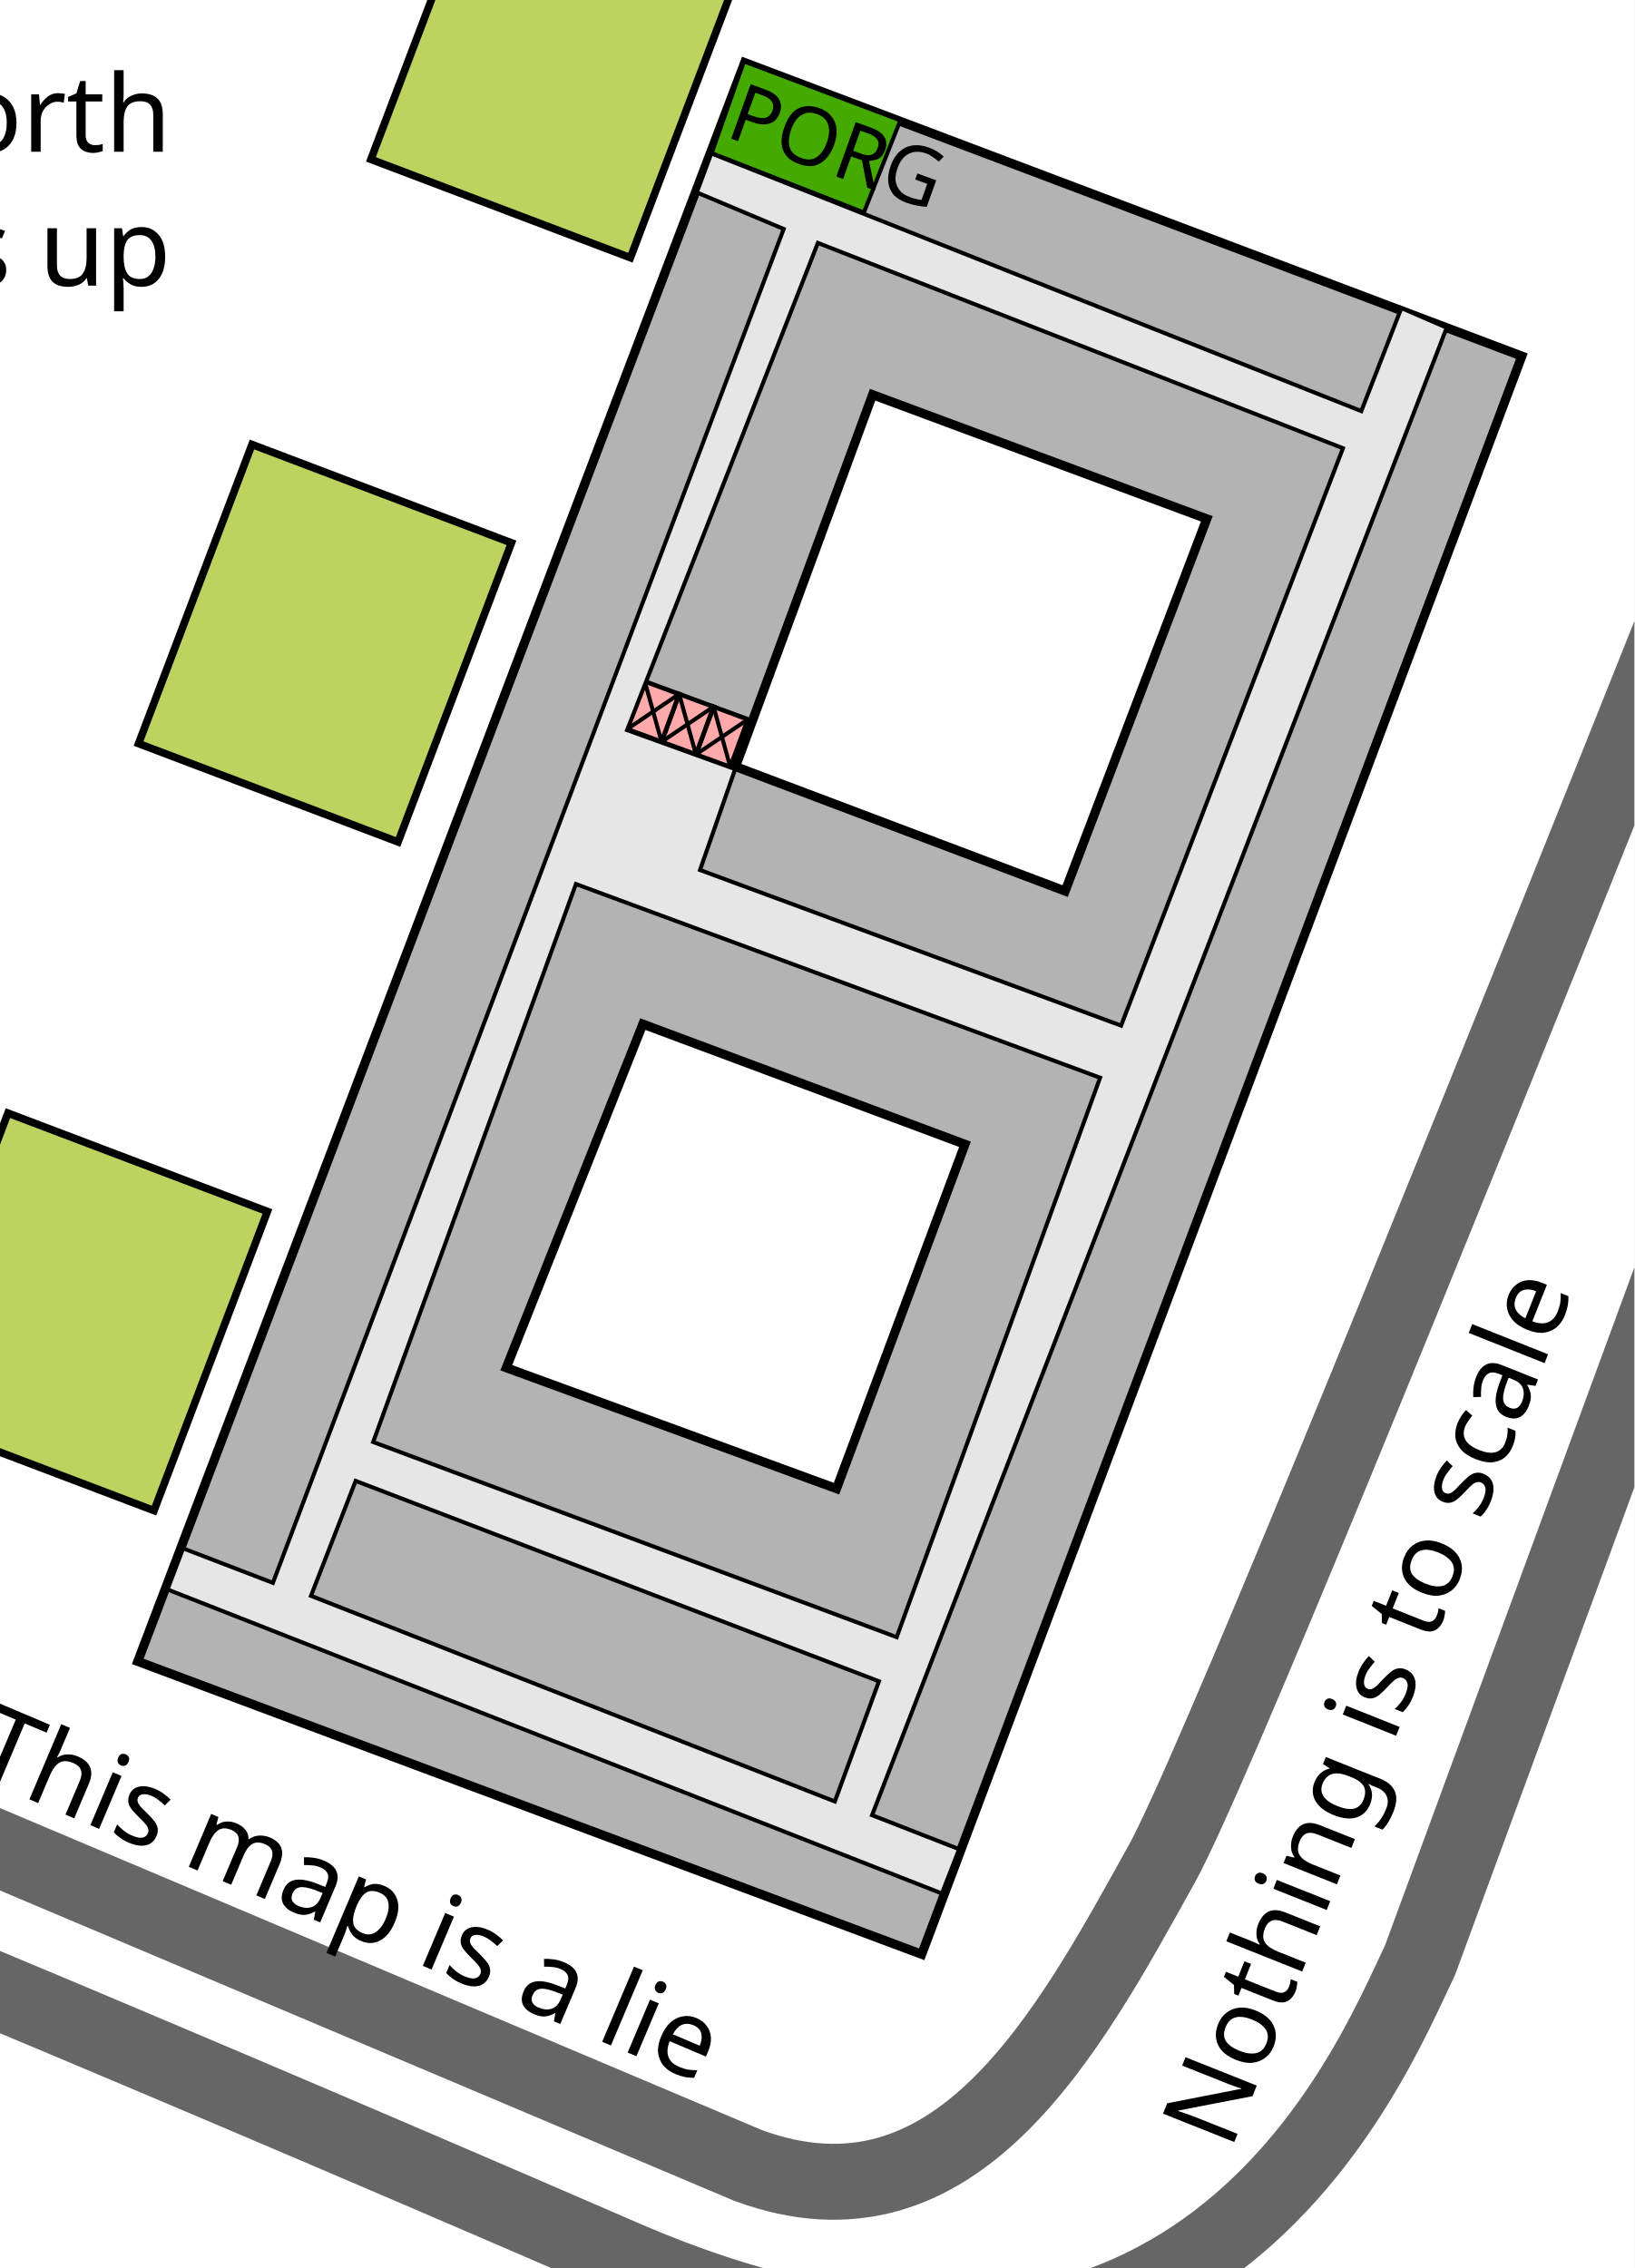
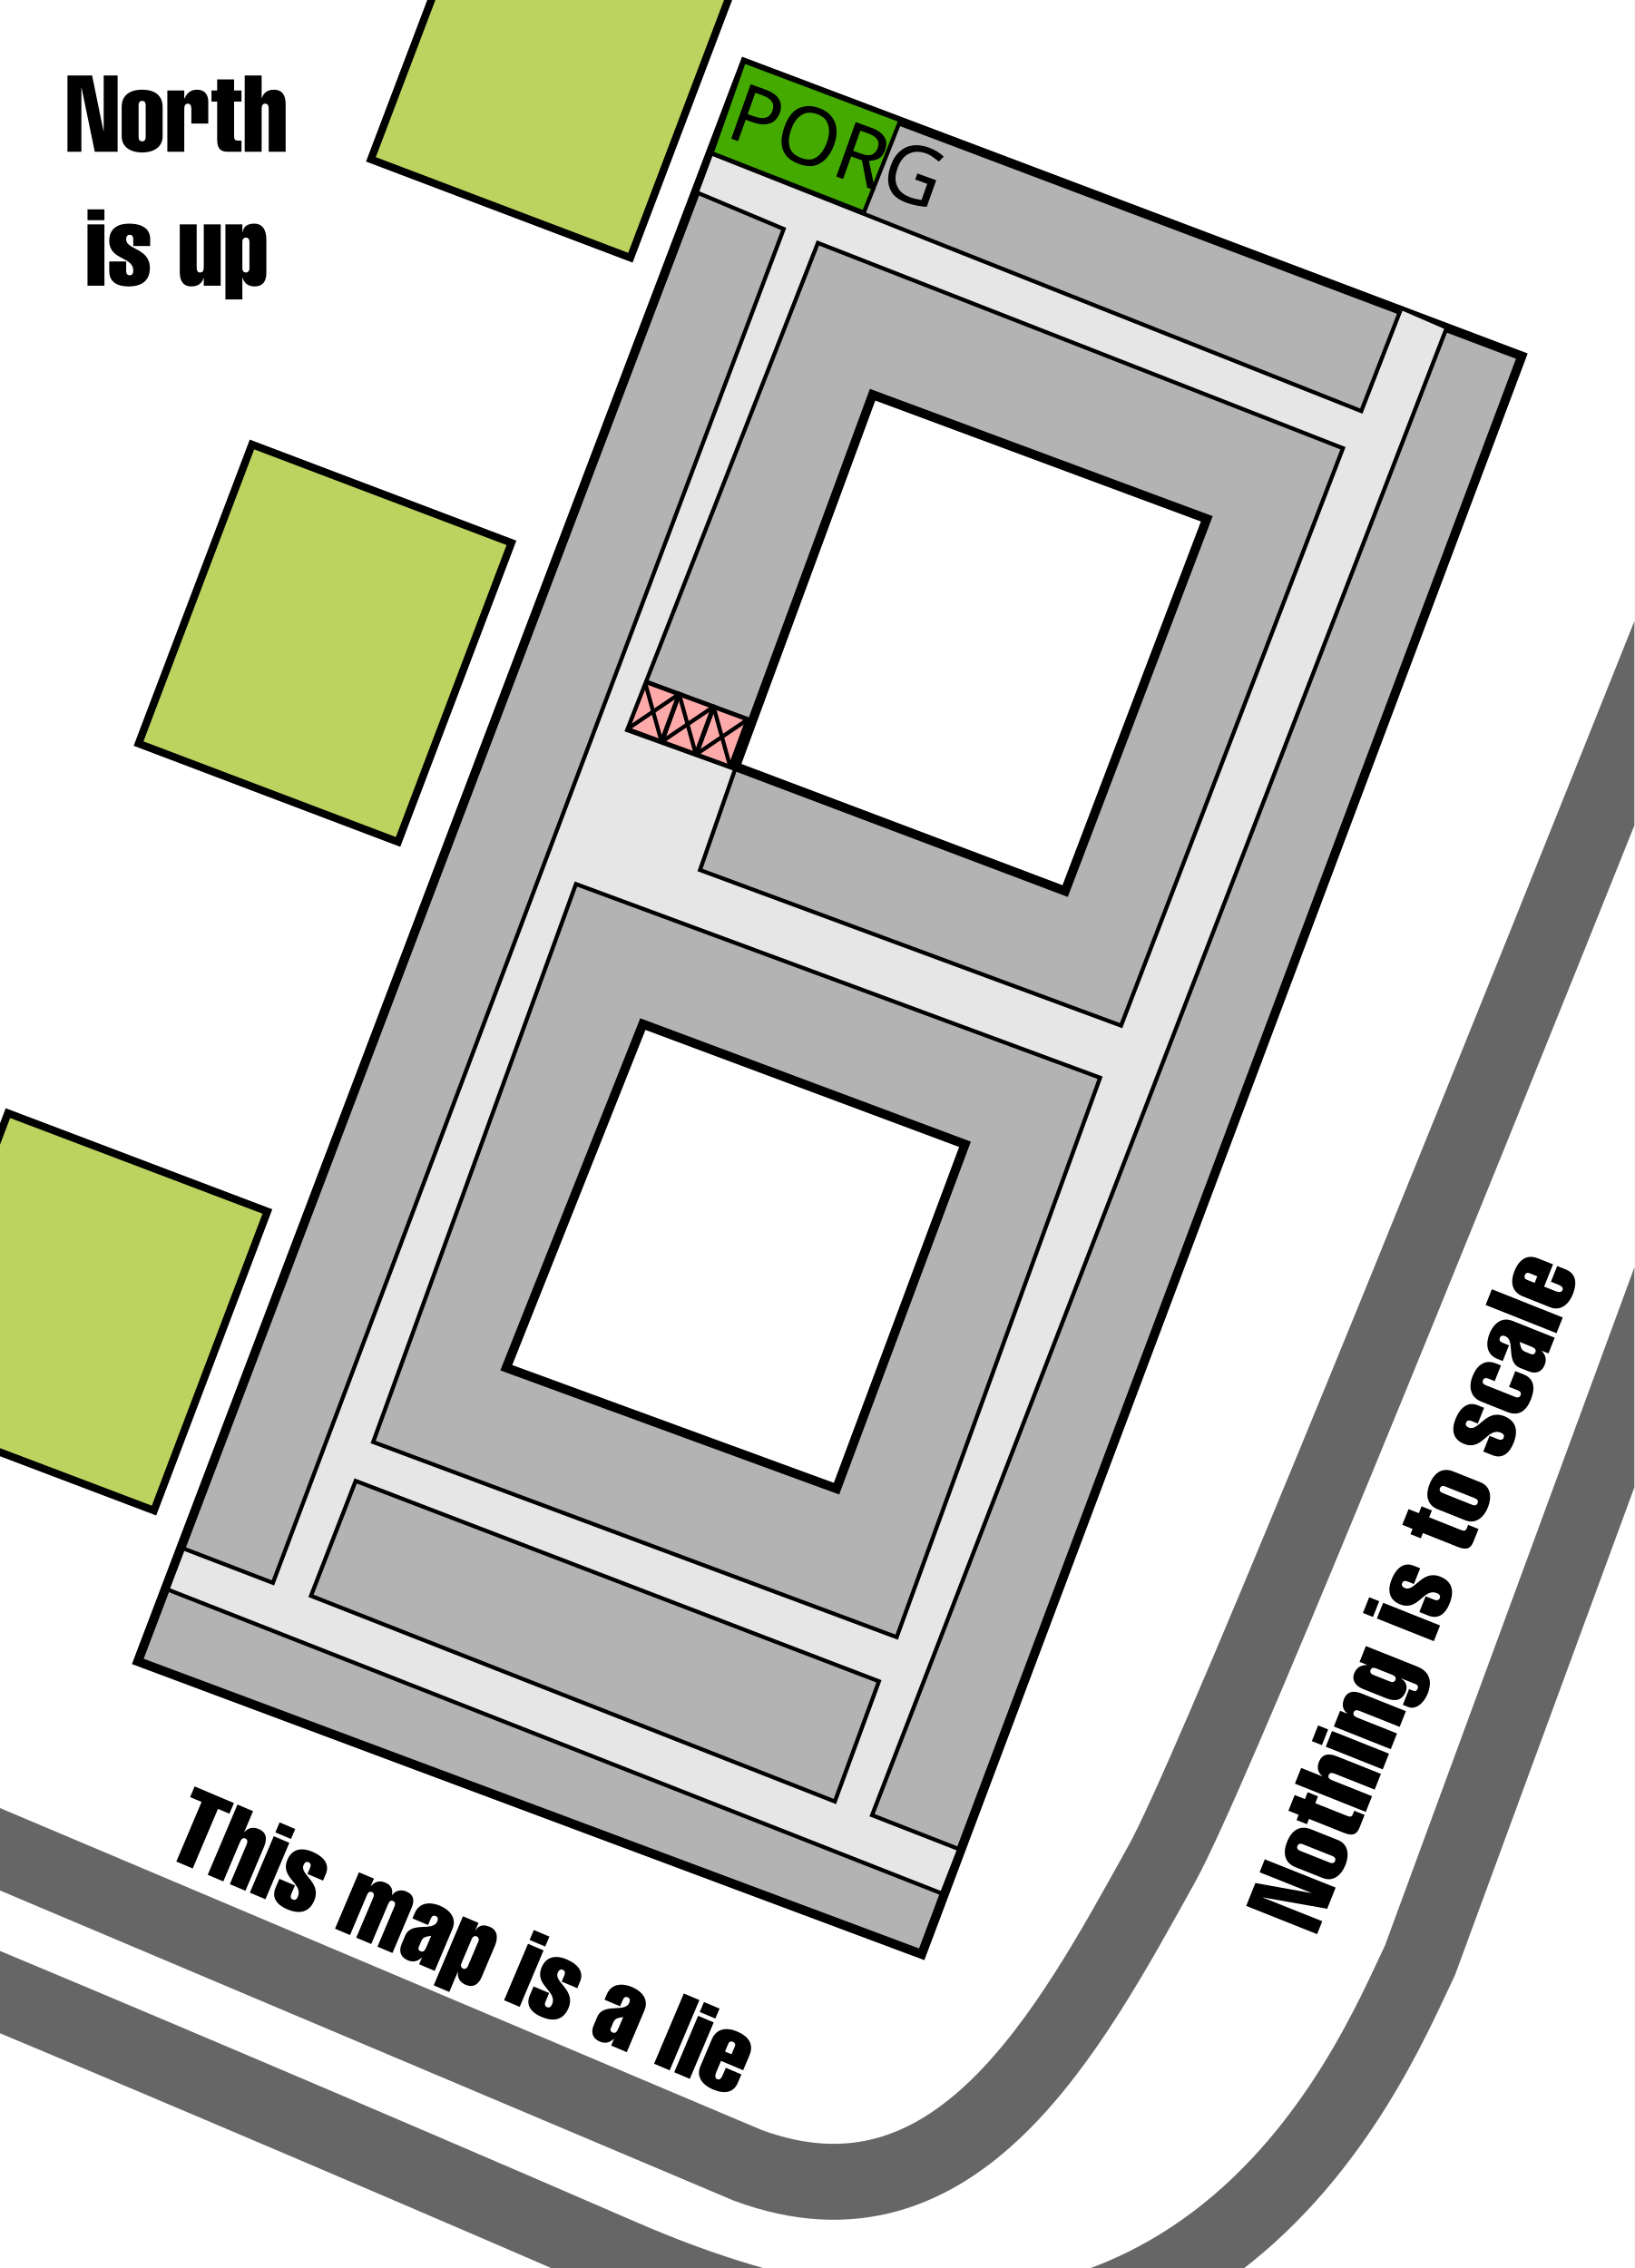
<svg xmlns="http://www.w3.org/2000/svg" width="107.605mm" height="149.343mm" viewBox="0 0 107.605 149.343" version="1.1" id="svg5" xml:space="preserve">
  <defs id="defs2">
    <clipPath clipPathUnits="userSpaceOnUse" id="clipPath3181">
      <rect style="opacity:1;fill:#ffffff;fill-opacity:1;stroke:none;stroke-width:5;stroke-linecap:round;stroke-linejoin:bevel;stroke-dasharray:none;stroke-opacity:1;paint-order:normal;stop-color:#000000" id="rect3183" width="107.605" height="149.343" x="56.572" y="59.112" />
    </clipPath>
  </defs>
  <g id="layer1" transform="translate(-56.5719,-59.11157)">
    <g id="g3162" clip-path="url(#clipPath3181)">
      <rect style="opacity:1;fill:#ffffff;fill-opacity:1;stroke:none;stroke-width:5;stroke-linecap:round;stroke-linejoin:bevel;stroke-dasharray:none;stroke-opacity:1;paint-order:normal;stop-color:#000000" id="rect2060" width="107.605" height="149.343" x="56.572" y="59.112" />
      <g id="g3120">
        <path id="path970" style="fill:#b3b3b3;stroke:#000000;stroke-width:0.6;stroke-linecap:butt;stroke-linejoin:miter;stroke-dasharray:none;stroke-opacity:1" d="M 105.602,63.231 65.644,168.512 117.256,187.798 156.767,82.561 Z m 8.42,21.872 22.004,8.173 -9.326,24.511 -21.7,-8.197 z m -15.126,41.444 21.209,7.915 -8.458,22.676 -21.741,-7.965 z" />
        <rect style="opacity:1;fill:#bcd35f;fill-opacity:1;stroke:#000000;stroke-width:0.5;stroke-linecap:round;stroke-dasharray:none;stroke-opacity:1;paint-order:normal;stop-color:#000000" id="rect1036" width="18.271" height="21.062" x="99.739" y="56.708" transform="rotate(20.76111)" />
        <rect style="opacity:1;fill:#bcd35f;fill-opacity:1;stroke:#000000;stroke-width:0.5;stroke-linecap:round;stroke-dasharray:none;stroke-opacity:1;paint-order:normal;stop-color:#000000" id="rect1090" width="18.271" height="21.062" x="100.321" y="103.573" transform="rotate(20.76111)" />
        <rect style="opacity:1;fill:#bcd35f;fill-opacity:1;stroke:#000000;stroke-width:0.5;stroke-linecap:round;stroke-dasharray:none;stroke-opacity:1;paint-order:normal;stop-color:#000000" id="rect1092" width="18.271" height="21.062" x="100.406" y="15.314" transform="rotate(20.76111)" />
        <g id="g1845" transform="translate(0.2143718,0.09460329)">
          <g id="g1833">
            <rect style="opacity:1;fill:#ffaaaa;fill-opacity:1;stroke:#000000;stroke-width:0.3;stroke-linecap:round;stroke-dasharray:none;stroke-opacity:1;paint-order:normal;stop-color:#000000" id="rect1820" width="2.413" height="3.352" x="133.441" y="63.349" transform="rotate(20.21254)" />
            <rect style="opacity:1;fill:#ffaaaa;fill-opacity:1;stroke:#000000;stroke-width:0.3;stroke-linecap:round;stroke-dasharray:none;stroke-opacity:1;paint-order:normal;stop-color:#000000" id="rect1826" width="2.413" height="3.352" x="131.028" y="63.349" transform="rotate(20.21254)" />
            <rect style="opacity:1;fill:#ffaaaa;fill-opacity:1;stroke:#000000;stroke-width:0.3;stroke-linecap:round;stroke-dasharray:none;stroke-opacity:1;paint-order:normal;stop-color:#000000" id="rect1828" width="2.413" height="3.352" x="128.615" y="63.349" transform="rotate(20.21254)" />
          </g>
          <path style="fill:none;stroke:#000000;stroke-width:0.265px;stroke-linecap:butt;stroke-linejoin:bevel;stroke-opacity:1" d="m 97.649,107.03 3.422,-2.312 1.106,3.979 3.422,-2.312" id="path1835" />
          <path style="fill:none;stroke:#000000;stroke-width:0.265px;stroke-linecap:butt;stroke-linejoin:bevel;stroke-opacity:1" d="m 104.442,109.531 -1.106,-3.979 -3.422,2.312 -1.106,-3.979" id="path1837" />
        </g>
        <path style="fill:none;stroke:#666666;stroke-width:5;stroke-linecap:butt;stroke-linejoin:miter;stroke-dasharray:none;stroke-opacity:1" d="m 36.238,172.287 69.555,29.402 c 13.751,5.101 21.113,-8.747 27.279,-19.862 6.048,-10.902 56.141,-138.143 56.141,-138.143 l 11.816,5.904 -50.964,138.596 c -3.327,6.951 -14.878,35.903 -52.491,19.59 C 59.949,191.455 33.48,180.72 33.48,180.72" id="path1910" />
        <g id="g318" transform="matrix(1.794936,0,0,1.80445,-83.94236,-51.09158)" style="stroke-width:0.556">
          <path style="fill:#44aa00;stroke:#000000;stroke-width:0.147px;stroke-linecap:butt;stroke-linejoin:miter;stroke-opacity:1" d="m 104.388,66.661 5.583,2.167 1.338,-3.364 -5.736,-2.15 z" id="path2166" />
          <text xml:space="preserve" style="font-style:normal;font-variant:normal;font-weight:normal;font-stretch:normal;font-size:2.954px;line-height:1.25;font-family:'Helvetica Compressed';-inkscape-font-specification:'Helvetica Compressed';stroke-width:0.147" x="120.981" y="26.766" id="text2222" transform="rotate(19.7311)">
            <tspan id="tspan2220" style="font-style:normal;font-variant:normal;font-weight:normal;font-stretch:normal;font-family:'Helvetica Compressed';-inkscape-font-specification:'Helvetica Compressed';stroke-width:0.147" x="120.981" y="26.766">PORG</tspan>
          </text>
        </g>
        <path id="path2950" style="fill:#e6e6e6;stroke:#000000;stroke-width:0.265px;stroke-linecap:butt;stroke-linejoin:miter;stroke-opacity:1" d="m 103.403,69.214 -0.956,2.568 5.722,2.407 -33.629,89.151 -5.911,-2.271 -1.027,2.706 50.983,20.019 1.137,-2.917 -5.735,-2.24 37.834,-97.947 -2.986,-1.293 -2.637,6.784 z m 7.018,5.894 34.569,13.518 -14.607,38.02 -27.723,-10.246 2.314,-6.643 -7.115,-2.57 z m -15.93,42.216 34.51,12.753 -13.392,36.838 -34.469,-12.849 z m -14.503,39.302 34.453,13.196 -2.904,7.914 -34.491,-13.541 z" />
-         <text xml:space="preserve" style="font-style:normal;font-variant:normal;font-weight:normal;font-stretch:normal;font-size:7.056px;line-height:1.25;font-family:'Helvetica Compressed';-inkscape-font-specification:'Helvetica Compressed';text-align:center;text-anchor:middle;stroke-width:0.265" x="68.217" y="69.104" id="text3242">
-           <tspan id="tspan3240" style="font-style:normal;font-variant:normal;font-weight:normal;font-stretch:normal;font-family:'Helvetica Compressed';-inkscape-font-specification:'Helvetica Compressed';text-align:center;text-anchor:middle;stroke-width:0.265" x="68.217" y="69.104">North</tspan>
-           <tspan style="font-style:normal;font-variant:normal;font-weight:normal;font-stretch:normal;font-family:'Helvetica Compressed';-inkscape-font-specification:'Helvetica Compressed';text-align:center;text-anchor:middle;stroke-width:0.265" x="68.217" y="77.923" id="tspan3244">is up</tspan>
-         </text>
-         <text xml:space="preserve" style="font-style:normal;font-variant:normal;font-weight:normal;font-stretch:normal;font-size:7.056px;line-height:1.25;font-family:'Helvetica Compressed';-inkscape-font-specification:'Helvetica Compressed';text-align:center;text-anchor:middle;stroke-width:0.265" x="-96.829" y="202.119" id="text3250" transform="rotate(-68.28163)">
-           <tspan style="font-style:normal;font-variant:normal;font-weight:normal;font-stretch:normal;font-family:'Helvetica Compressed';-inkscape-font-specification:'Helvetica Compressed';text-align:center;text-anchor:middle;stroke-width:0.265" x="-96.829" y="202.119" id="tspan3248">Nothing is to scale</tspan>
-         </text>
-         <text xml:space="preserve" style="font-style:normal;font-variant:normal;font-weight:normal;font-stretch:normal;font-size:7.056px;line-height:1.25;font-family:'Helvetica Compressed';-inkscape-font-specification:'Helvetica Compressed';text-align:center;text-anchor:middle;stroke-width:0.265" x="153.094" y="140.739" id="text3256" transform="rotate(22.94272)">
-           <tspan style="font-style:normal;font-variant:normal;font-weight:normal;font-stretch:normal;font-family:'Helvetica Compressed';-inkscape-font-specification:'Helvetica Compressed';text-align:center;text-anchor:middle;stroke-width:0.265" x="153.094" y="140.739" id="tspan3254">This map is a lie</tspan>
-         </text>
+         <g id="g323" style="display:none">
+           <text xml:space="preserve" style="font-style:normal;font-variant:normal;font-weight:normal;font-stretch:normal;font-size:7.056px;line-height:1.25;font-family:'Helvetica Compressed';-inkscape-font-specification:'Helvetica Compressed';text-align:center;text-anchor:middle;stroke-width:0.265" x="68.217" y="69.104" id="text3242">
+             <tspan id="tspan3240" style="font-style:normal;font-variant:normal;font-weight:normal;font-stretch:normal;font-family:'Helvetica Compressed';-inkscape-font-specification:'Helvetica Compressed';text-align:center;text-anchor:middle;stroke-width:0.265" x="68.217" y="69.104">North</tspan>
+             <tspan style="font-style:normal;font-variant:normal;font-weight:normal;font-stretch:normal;font-family:'Helvetica Compressed';-inkscape-font-specification:'Helvetica Compressed';text-align:center;text-anchor:middle;stroke-width:0.265" x="68.217" y="77.923" id="tspan3244">is up</tspan>
+           </text>
+           <text xml:space="preserve" style="font-style:normal;font-variant:normal;font-weight:normal;font-stretch:normal;font-size:7.056px;line-height:1.25;font-family:'Helvetica Compressed';-inkscape-font-specification:'Helvetica Compressed';text-align:center;text-anchor:middle;stroke-width:0.265" x="-96.829" y="202.119" id="text3250" transform="rotate(-68.28163)">
+             <tspan style="font-style:normal;font-variant:normal;font-weight:normal;font-stretch:normal;font-family:'Helvetica Compressed';-inkscape-font-specification:'Helvetica Compressed';text-align:center;text-anchor:middle;stroke-width:0.265" x="-96.829" y="202.119" id="tspan3248">Nothing is to scale</tspan>
+           </text>
+           <text xml:space="preserve" style="font-style:normal;font-variant:normal;font-weight:normal;font-stretch:normal;font-size:7.056px;line-height:1.25;font-family:'Helvetica Compressed';-inkscape-font-specification:'Helvetica Compressed';text-align:center;text-anchor:middle;stroke-width:0.265" x="153.094" y="140.739" id="text3256" transform="rotate(22.94272)">
+             <tspan style="font-style:normal;font-variant:normal;font-weight:normal;font-stretch:normal;font-family:'Helvetica Compressed';-inkscape-font-specification:'Helvetica Compressed';text-align:center;text-anchor:middle;stroke-width:0.265" x="153.094" y="140.739" id="tspan3254">This map is a lie</tspan>
+           </text>
+         </g>
+         <g id="g339">
+           <path id="path341" style="font-size:7.056px;line-height:1.25;font-family:'Helvetica Compressed';-inkscape-font-specification:'Helvetica Compressed';text-align:center;text-anchor:middle;stroke-width:0.265" d="M 61.013 64.08 L 61.013 69.104 L 61.93 69.104 L 61.93 64.906 L 61.945 64.906 L 62.812 69.104 L 64.315 69.104 L 64.315 64.08 L 63.398 64.08 L 63.398 67.735 L 63.384 67.735 L 62.636 64.08 L 61.013 64.08 z M 72.683 64.08 L 72.683 69.104 L 73.798 69.104 L 73.798 66.374 C 73.798 66.155 73.805 65.936 74.031 65.936 C 74.257 65.936 74.263 66.155 74.263 66.374 L 74.263 69.104 L 75.379 69.104 L 75.379 65.978 C 75.379 65.393 75.167 65.019 74.602 65.019 C 74.193 65.019 73.925 65.216 73.812 65.569 L 73.798 65.569 L 73.798 64.08 L 72.683 64.08 z M 70.87 64.341 L 70.87 65.068 L 70.496 65.068 L 70.496 65.802 L 70.87 65.802 L 70.87 68.265 C 70.87 68.794 71.004 69.104 71.561 69.104 L 72.471 69.104 L 72.471 68.37 L 72.253 68.37 C 71.992 68.37 71.984 68.243 71.984 68.004 L 71.984 65.802 L 72.471 65.802 L 72.471 65.068 L 71.984 65.068 L 71.984 64.341 L 70.87 64.341 z M 65.931 65.019 C 65.063 65.019 64.583 65.428 64.583 66.155 L 64.583 68.081 C 64.583 68.829 65.218 69.153 65.931 69.153 C 66.644 69.153 67.279 68.829 67.279 68.081 L 67.279 66.155 C 67.279 65.428 66.799 65.019 65.931 65.019 z M 69.529 65.019 C 69.12 65.019 68.873 65.245 68.725 65.597 L 68.703 65.597 L 68.704 65.068 L 67.589 65.068 L 67.589 69.104 L 68.704 69.104 L 68.704 66.268 C 68.704 66.105 68.753 65.936 68.937 65.936 C 69.12 65.936 69.17 66.105 69.17 66.268 L 69.17 67.249 L 70.284 67.249 L 70.284 65.809 C 70.284 65.393 70.094 65.019 69.529 65.019 z M 65.931 65.753 C 66.107 65.753 66.164 65.886 66.164 66.035 L 66.164 68.137 C 66.164 68.286 66.107 68.42 65.931 68.42 C 65.755 68.42 65.698 68.286 65.698 68.137 L 65.698 66.035 C 65.698 65.886 65.755 65.753 65.931 65.753 z M 62.333 72.9 L 62.333 73.612 L 63.447 73.612 L 63.447 72.9 L 62.333 72.9 z M 65.07 73.838 C 64.336 73.838 63.765 74.156 63.765 74.96 C 63.765 76.273 65.346 75.976 65.346 76.936 C 65.346 77.105 65.289 77.239 65.112 77.239 C 64.936 77.239 64.879 77.105 64.879 76.936 L 64.879 76.329 L 63.765 76.329 L 63.765 76.971 C 63.765 77.698 64.315 77.973 65.028 77.973 C 65.959 77.973 66.439 77.55 66.439 76.752 C 66.439 75.44 64.879 75.567 64.879 74.875 C 64.879 74.706 64.936 74.572 65.112 74.572 C 65.289 74.572 65.346 74.706 65.346 74.875 L 65.346 75.313 L 66.46 75.313 L 66.46 74.847 C 66.46 74.17 65.917 73.838 65.07 73.838 z M 73.311 73.838 C 72.902 73.838 72.598 73.993 72.542 74.417 L 72.528 74.417 L 72.528 73.887 L 71.413 73.887 L 71.413 78.827 L 72.528 78.827 L 72.528 77.394 L 72.542 77.394 C 72.641 77.761 72.923 77.973 73.332 77.973 C 73.897 77.973 74.108 77.592 74.108 77.098 L 74.108 74.868 C 74.108 74.36 73.925 73.838 73.311 73.838 z M 62.333 73.887 L 62.333 77.923 L 63.447 77.923 L 63.447 73.887 L 62.333 73.887 z M 68.407 73.887 L 68.407 77.048 C 68.407 77.627 68.661 77.973 69.162 77.973 C 69.6 77.973 69.868 77.775 69.974 77.423 L 69.988 77.423 L 69.988 77.923 L 71.103 77.923 L 71.103 73.887 L 69.988 73.887 L 69.988 76.689 C 69.988 76.865 69.96 77.056 69.748 77.056 C 69.536 77.056 69.522 76.865 69.522 76.689 L 69.522 73.887 L 68.407 73.887 z M 72.761 74.756 C 72.895 74.756 72.994 74.854 72.994 75.03 L 72.994 76.78 C 72.994 76.957 72.895 77.056 72.761 77.056 C 72.627 77.056 72.528 76.957 72.528 76.78 L 72.528 75.03 C 72.528 74.854 72.627 74.756 72.761 74.756 z M 157.353 141.873 C 156.83 141.876 156.489 142.288 156.283 142.806 C 155.962 143.612 156.165 144.209 156.84 144.478 L 158.629 145.191 C 159.324 145.467 159.861 144.997 160.124 144.335 C 160.414 143.608 160.354 142.977 159.646 142.695 L 159.096 142.475 L 158.683 143.511 L 159.168 143.704 C 159.391 143.793 159.508 143.9 159.443 144.064 C 159.388 144.202 159.219 144.225 158.996 144.136 L 158.235 143.834 L 158.82 142.365 L 157.837 141.974 C 157.661 141.903 157.5 141.872 157.353 141.873 z M 157.15 142.925 C 157.187 142.923 157.229 142.931 157.274 142.949 L 157.785 143.153 L 157.613 143.585 L 157.102 143.382 C 156.957 143.324 156.907 143.221 156.965 143.077 C 157.004 142.978 157.067 142.928 157.15 142.925 z M 154.795 144.005 L 154.383 145.041 L 159.05 146.899 L 159.462 145.864 L 154.795 144.005 z M 155.73 146.003 C 155.206 146.006 154.836 146.439 154.638 146.935 C 154.39 147.558 154.408 148.294 155.162 148.594 L 155.51 148.732 L 155.922 147.697 L 155.509 147.533 C 155.358 147.473 155.252 147.377 155.32 147.206 C 155.388 147.036 155.531 147.04 155.682 147.1 C 156.376 147.377 155.674 148.798 156.657 149.189 L 157.214 149.411 C 157.705 149.607 158.09 149.442 158.271 148.989 C 158.435 148.576 158.294 148.3 158.075 148.068 L 158.08 148.055 L 158.52 148.23 L 158.932 147.195 L 156.16 146.09 C 156.007 146.029 155.863 146.002 155.73 146.003 z M 156.625 147.476 L 157.274 147.734 C 157.609 147.867 157.742 147.951 157.656 148.167 C 157.617 148.265 157.515 148.331 157.384 148.279 L 156.978 148.118 C 156.683 148 156.689 147.736 156.625 147.476 z M 154.596 148.795 C 154.073 148.798 153.732 149.212 153.524 149.734 C 153.21 150.521 153.46 151.151 154.076 151.397 L 155.826 152.094 C 156.547 152.381 157.057 152.037 157.365 151.264 C 157.657 150.529 157.597 149.898 156.889 149.616 L 156.338 149.397 L 155.926 150.433 L 156.509 150.665 C 156.647 150.72 156.751 150.822 156.686 150.986 C 156.62 151.149 156.475 151.153 156.337 151.098 L 154.384 150.319 C 154.246 150.265 154.143 150.162 154.208 149.999 C 154.273 149.835 154.418 149.832 154.556 149.887 L 154.982 150.056 L 155.395 149.021 L 155.08 148.896 C 154.904 148.826 154.743 148.794 154.596 148.795 z M 153.455 151.565 C 153.007 151.577 152.643 151.945 152.398 152.559 C 152.127 153.241 152.21 153.889 152.957 154.186 C 154.176 154.672 154.486 153.094 155.378 153.449 C 155.535 153.512 155.638 153.614 155.573 153.778 C 155.508 153.942 155.362 153.945 155.205 153.882 L 154.641 153.658 L 154.229 154.693 L 154.825 154.931 C 155.5 155.199 155.96 154.79 156.224 154.128 C 156.568 153.263 156.353 152.66 155.612 152.365 C 154.393 151.88 153.933 153.376 153.291 153.12 C 153.134 153.057 153.03 152.955 153.096 152.791 C 153.161 152.627 153.306 152.625 153.464 152.687 L 153.87 152.849 L 154.283 151.813 L 153.85 151.641 C 153.712 151.586 153.58 151.562 153.455 151.565 z M 151.768 155.904 C 151.311 155.911 150.937 156.228 150.696 156.833 C 150.375 157.639 150.577 158.236 151.252 158.505 L 153.042 159.218 C 153.737 159.494 154.273 159.024 154.537 158.362 C 154.801 157.7 154.734 156.991 154.039 156.714 L 152.25 156.001 C 152.081 155.934 151.92 155.902 151.768 155.904 z M 151.572 156.96 C 151.621 156.959 151.674 156.972 151.726 156.992 L 153.679 157.77 C 153.817 157.825 153.921 157.927 153.855 158.091 C 153.79 158.255 153.645 158.258 153.507 158.203 L 151.554 157.425 C 151.416 157.37 151.312 157.268 151.377 157.104 C 151.418 157.002 151.49 156.962 151.572 156.96 z M 150.165 158.299 L 149.985 158.751 L 149.309 158.483 L 148.897 159.518 L 149.572 159.788 L 149.434 160.135 L 150.116 160.406 L 150.254 160.059 L 152.541 160.97 C 153.033 161.166 153.371 161.156 153.577 160.638 L 153.914 159.793 L 153.233 159.521 L 153.152 159.725 C 153.055 159.967 152.934 159.926 152.711 159.838 L 150.666 159.023 L 150.847 158.571 L 150.165 158.299 z M 149.273 162.131 C 148.813 162.128 148.439 162.498 148.19 163.125 C 147.918 163.807 148.001 164.455 148.749 164.753 C 149.968 165.238 150.277 163.661 151.169 164.016 C 151.326 164.078 151.43 164.181 151.365 164.344 C 151.299 164.508 151.154 164.511 150.997 164.448 L 150.433 164.224 L 150.02 165.259 L 150.617 165.497 C 151.292 165.766 151.751 165.356 152.015 164.694 C 152.359 163.829 152.144 163.227 151.403 162.932 C 150.184 162.446 149.725 163.942 149.083 163.686 C 148.925 163.623 148.821 163.521 148.887 163.357 C 148.952 163.194 149.097 163.19 149.255 163.253 L 149.661 163.415 L 150.074 162.38 L 149.641 162.207 C 149.513 162.156 149.39 162.131 149.273 162.131 z M 146.717 164.286 L 146.305 165.321 L 146.967 165.585 L 147.379 164.549 L 146.717 164.286 z M 147.635 164.651 L 147.222 165.686 L 150.972 167.18 L 151.384 166.144 L 147.635 164.651 z M 146.499 167.502 L 146.084 168.545 L 146.569 168.737 L 146.564 168.751 C 146.166 168.759 145.892 168.893 145.725 169.313 C 145.584 169.667 145.725 170.095 146.321 170.333 L 147.855 170.944 C 148.399 171.16 148.883 171.11 149.125 170.5 C 149.259 170.166 149.134 169.812 148.826 169.652 L 148.833 169.632 L 149.764 170.002 C 149.895 170.055 149.973 170.147 149.907 170.31 C 149.842 170.474 149.723 170.487 149.592 170.435 L 149.343 170.336 L 148.93 171.371 L 149.298 171.518 C 149.697 171.677 150.263 171.401 150.579 170.608 C 150.761 170.149 150.93 169.267 149.888 168.852 L 146.499 167.502 z M 147.015 168.935 C 147.068 168.936 147.123 168.951 147.175 168.972 L 148.25 169.399 C 148.387 169.454 148.513 169.558 148.445 169.728 C 148.377 169.899 148.215 169.887 148.077 169.832 L 147.003 169.404 C 146.865 169.349 146.739 169.246 146.807 169.075 C 146.849 168.969 146.928 168.934 147.015 168.935 z M 145.693 170.513 C 145.404 170.521 145.183 170.672 145.062 170.978 C 144.9 171.384 144.984 171.706 145.273 171.935 L 145.268 171.948 L 144.802 171.763 L 144.39 172.799 L 148.139 174.292 L 148.551 173.256 L 145.949 172.22 C 145.786 172.155 145.619 172.058 145.697 171.861 C 145.776 171.665 145.958 171.722 146.121 171.787 L 148.724 172.823 L 149.136 171.788 L 146.2 170.618 C 146.015 170.545 145.845 170.509 145.693 170.513 z M 143.354 172.728 L 142.942 173.763 L 143.604 174.027 L 144.017 172.991 L 143.354 172.728 z M 144.272 173.093 L 143.86 174.129 L 147.609 175.622 L 148.022 174.587 L 144.272 173.093 z M 144.073 174.643 C 143.776 174.639 143.546 174.783 143.409 175.127 C 143.258 175.507 143.342 175.829 143.628 176.065 L 143.623 176.078 L 142.24 175.527 L 141.827 176.562 L 146.494 178.422 L 146.906 177.385 L 144.37 176.375 C 144.166 176.294 143.966 176.207 144.05 175.997 C 144.133 175.787 144.339 175.862 144.542 175.943 L 147.079 176.953 L 147.491 175.917 L 144.588 174.761 C 144.401 174.686 144.228 174.644 144.073 174.643 z M 69.387 176.744 L 69.089 177.446 L 69.843 177.765 L 68.182 181.69 L 69.261 182.146 L 70.922 178.222 L 71.676 178.54 L 71.973 177.839 L 69.387 176.744 z M 142.666 177.125 L 142.486 177.577 L 141.811 177.308 L 141.399 178.344 L 142.074 178.612 L 141.935 178.96 L 142.617 179.231 L 142.755 178.884 L 145.043 179.795 C 145.535 179.991 145.873 179.981 146.079 179.463 L 146.416 178.618 L 145.734 178.347 L 145.653 178.55 C 145.557 178.792 145.436 178.752 145.213 178.663 L 143.168 177.849 L 143.348 177.396 L 142.666 177.125 z M 72.207 177.937 L 70.249 182.563 L 71.275 182.999 L 72.339 180.484 C 72.425 180.283 72.516 180.084 72.724 180.172 C 72.932 180.26 72.854 180.464 72.768 180.666 L 71.704 183.18 L 72.731 183.615 L 73.949 180.736 C 74.177 180.197 74.128 179.77 73.608 179.55 C 73.231 179.391 72.907 179.468 72.666 179.749 L 72.653 179.743 L 73.233 178.372 L 72.207 177.937 z M 74.981 179.113 L 74.703 179.769 L 75.73 180.203 L 76.007 179.547 L 74.981 179.113 z M 142.384 179.462 C 141.927 179.469 141.553 179.786 141.312 180.39 C 140.991 181.197 141.194 181.794 141.869 182.063 L 143.659 182.775 C 144.353 183.052 144.89 182.582 145.154 181.92 C 145.417 181.258 145.351 180.548 144.656 180.272 L 142.866 179.558 C 142.698 179.491 142.536 179.459 142.384 179.462 z M 74.596 180.022 L 73.023 183.739 L 74.049 184.173 L 75.622 180.457 L 74.596 180.022 z M 142.189 180.518 C 142.238 180.517 142.291 180.529 142.342 180.55 L 144.296 181.328 C 144.433 181.383 144.537 181.485 144.472 181.649 C 144.407 181.813 144.261 181.815 144.124 181.76 L 142.17 180.983 C 142.033 180.928 141.929 180.826 141.994 180.662 C 142.035 180.559 142.107 180.52 142.189 180.518 z M 76.461 180.888 C 76.053 180.885 75.703 181.082 75.497 181.568 C 74.985 182.776 76.556 183.12 76.182 184.003 C 76.116 184.159 76.012 184.261 75.85 184.192 C 75.687 184.123 75.687 183.978 75.753 183.822 L 75.99 183.263 L 74.964 182.829 L 74.713 183.42 C 74.43 184.089 74.829 184.557 75.485 184.835 C 76.343 185.198 76.95 184.995 77.261 184.261 C 77.773 183.052 76.287 182.561 76.557 181.924 C 76.623 181.768 76.727 181.667 76.889 181.736 C 77.051 181.804 77.051 181.95 76.985 182.106 L 76.815 182.509 L 77.841 182.943 L 78.023 182.514 C 78.287 181.891 77.916 181.374 77.136 181.044 C 76.904 180.945 76.675 180.889 76.461 180.888 z M 139.843 181.544 L 139.503 182.396 L 142.898 183.748 L 142.893 183.762 L 139.222 183.104 L 138.621 184.611 L 143.288 186.471 L 143.627 185.619 L 139.727 184.065 L 139.732 184.052 L 143.954 184.799 L 144.51 183.403 L 139.843 181.544 z M 80.203 182.396 L 78.63 186.112 L 79.618 186.53 L 80.709 183.95 C 80.778 183.788 80.859 183.615 81.054 183.698 C 81.249 183.78 81.187 183.962 81.119 184.124 L 80.027 186.703 L 81.015 187.121 L 82.106 184.542 C 82.175 184.38 82.256 184.207 82.451 184.289 C 82.646 184.372 82.585 184.553 82.516 184.715 L 81.424 187.294 L 82.412 187.713 L 83.671 184.737 C 83.864 184.282 83.842 183.882 83.328 183.665 C 82.965 183.511 82.591 183.597 82.392 183.904 L 82.379 183.898 C 82.458 183.511 82.308 183.232 81.938 183.076 C 81.561 182.916 81.244 183.012 80.995 183.312 L 80.982 183.308 L 81.191 182.814 L 80.203 182.396 z M 84.828 184.445 C 84.433 184.448 84.071 184.624 83.874 185.091 L 83.728 185.435 L 84.755 185.87 L 84.928 185.46 C 84.991 185.311 85.089 185.207 85.258 185.278 C 85.427 185.35 85.42 185.492 85.357 185.642 C 85.065 186.331 83.659 185.597 83.247 186.572 L 83.013 187.124 C 82.807 187.612 82.964 188 83.413 188.19 C 83.822 188.363 84.101 188.228 84.337 188.014 L 84.35 188.02 L 84.166 188.455 L 85.192 188.89 L 86.356 186.142 C 86.672 185.394 86.161 184.864 85.544 184.603 C 85.312 184.505 85.064 184.443 84.828 184.445 z M 87.052 185.295 L 85.126 189.843 L 86.153 190.277 L 86.711 188.958 L 86.724 188.964 C 86.672 189.34 86.85 189.645 87.226 189.805 C 87.746 190.025 88.09 189.756 88.282 189.302 L 89.151 187.248 C 89.349 186.781 89.384 186.228 88.819 185.989 C 88.442 185.83 88.102 185.854 87.885 186.222 L 87.872 186.216 L 88.078 185.729 L 87.052 185.295 z M 91.719 186.197 L 91.441 186.854 L 92.467 187.288 L 92.745 186.632 L 91.719 186.197 z M 84.961 186.578 L 84.689 187.221 C 84.548 187.552 84.462 187.684 84.247 187.593 C 84.15 187.552 84.086 187.449 84.141 187.319 L 84.312 186.916 C 84.436 186.623 84.699 186.635 84.961 186.578 z M 87.861 186.599 C 87.892 186.599 87.924 186.606 87.954 186.619 C 88.078 186.671 88.13 186.801 88.061 186.963 L 87.379 188.574 C 87.311 188.737 87.181 188.79 87.058 188.737 C 86.934 188.685 86.882 188.555 86.95 188.393 L 87.633 186.781 C 87.684 186.659 87.77 186.6 87.861 186.599 z M 91.334 187.107 L 89.76 190.823 L 90.787 191.258 L 92.36 187.541 L 91.334 187.107 z M 93.199 187.972 C 92.791 187.97 92.44 188.166 92.234 188.653 C 91.723 189.861 93.294 190.204 92.92 191.088 C 92.854 191.244 92.749 191.345 92.587 191.277 C 92.424 191.208 92.425 191.063 92.491 190.907 L 92.727 190.348 L 91.701 189.913 L 91.45 190.505 C 91.167 191.174 91.567 191.642 92.223 191.919 C 93.081 192.283 93.687 192.08 93.998 191.345 C 94.51 190.137 93.024 189.646 93.294 189.01 C 93.36 188.854 93.464 188.752 93.626 188.821 C 93.789 188.89 93.789 189.035 93.723 189.191 L 93.552 189.594 L 94.579 190.028 L 94.76 189.599 C 95.024 188.975 94.653 188.459 93.874 188.129 C 93.641 188.03 93.412 187.974 93.199 187.972 z M 97.472 189.797 C 97.077 189.8 96.715 189.976 96.518 190.443 L 96.372 190.787 L 97.399 191.222 L 97.572 190.813 C 97.635 190.663 97.733 190.559 97.902 190.631 C 98.071 190.702 98.064 190.845 98.001 190.994 C 97.709 191.683 96.303 190.95 95.891 191.925 L 95.657 192.477 C 95.451 192.964 95.608 193.352 96.056 193.542 C 96.466 193.715 96.745 193.581 96.981 193.366 L 96.994 193.372 L 96.81 193.807 L 97.837 194.242 L 99 191.494 C 99.316 190.746 98.805 190.216 98.188 189.955 C 97.956 189.857 97.708 189.796 97.472 189.797 z M 101.594 190.377 L 99.636 195.004 L 100.663 195.439 L 102.621 190.812 L 101.594 190.377 z M 102.92 190.939 L 102.642 191.595 L 103.669 192.03 L 103.947 191.373 L 102.92 190.939 z M 102.535 191.848 L 100.962 195.565 L 101.988 195.999 L 103.562 192.283 L 102.535 191.848 z M 97.605 191.93 L 97.332 192.573 C 97.192 192.905 97.106 193.036 96.891 192.945 C 96.794 192.904 96.73 192.801 96.785 192.671 L 96.956 192.268 C 97.08 191.975 97.343 191.988 97.605 191.93 z M 104.426 192.723 C 103.97 192.714 103.625 192.947 103.431 193.407 L 102.68 195.181 C 102.388 195.87 102.846 196.416 103.502 196.694 C 104.224 196.999 104.856 196.953 105.153 196.251 L 105.384 195.705 L 104.358 195.271 L 104.154 195.752 C 104.061 195.973 103.951 196.087 103.789 196.018 C 103.652 195.961 103.632 195.791 103.726 195.57 L 104.044 194.816 L 105.5 195.432 L 105.913 194.458 C 106.251 193.659 105.77 193.164 105.114 192.886 C 104.864 192.781 104.634 192.727 104.426 192.723 z M 104.705 193.537 C 104.742 193.535 104.784 193.543 104.828 193.562 C 104.971 193.623 105.01 193.731 104.949 193.874 L 104.734 194.381 L 104.306 194.199 L 104.52 193.692 C 104.562 193.594 104.624 193.541 104.705 193.537 z " />
+         </g>
      </g>
    </g>
  </g>
</svg>
